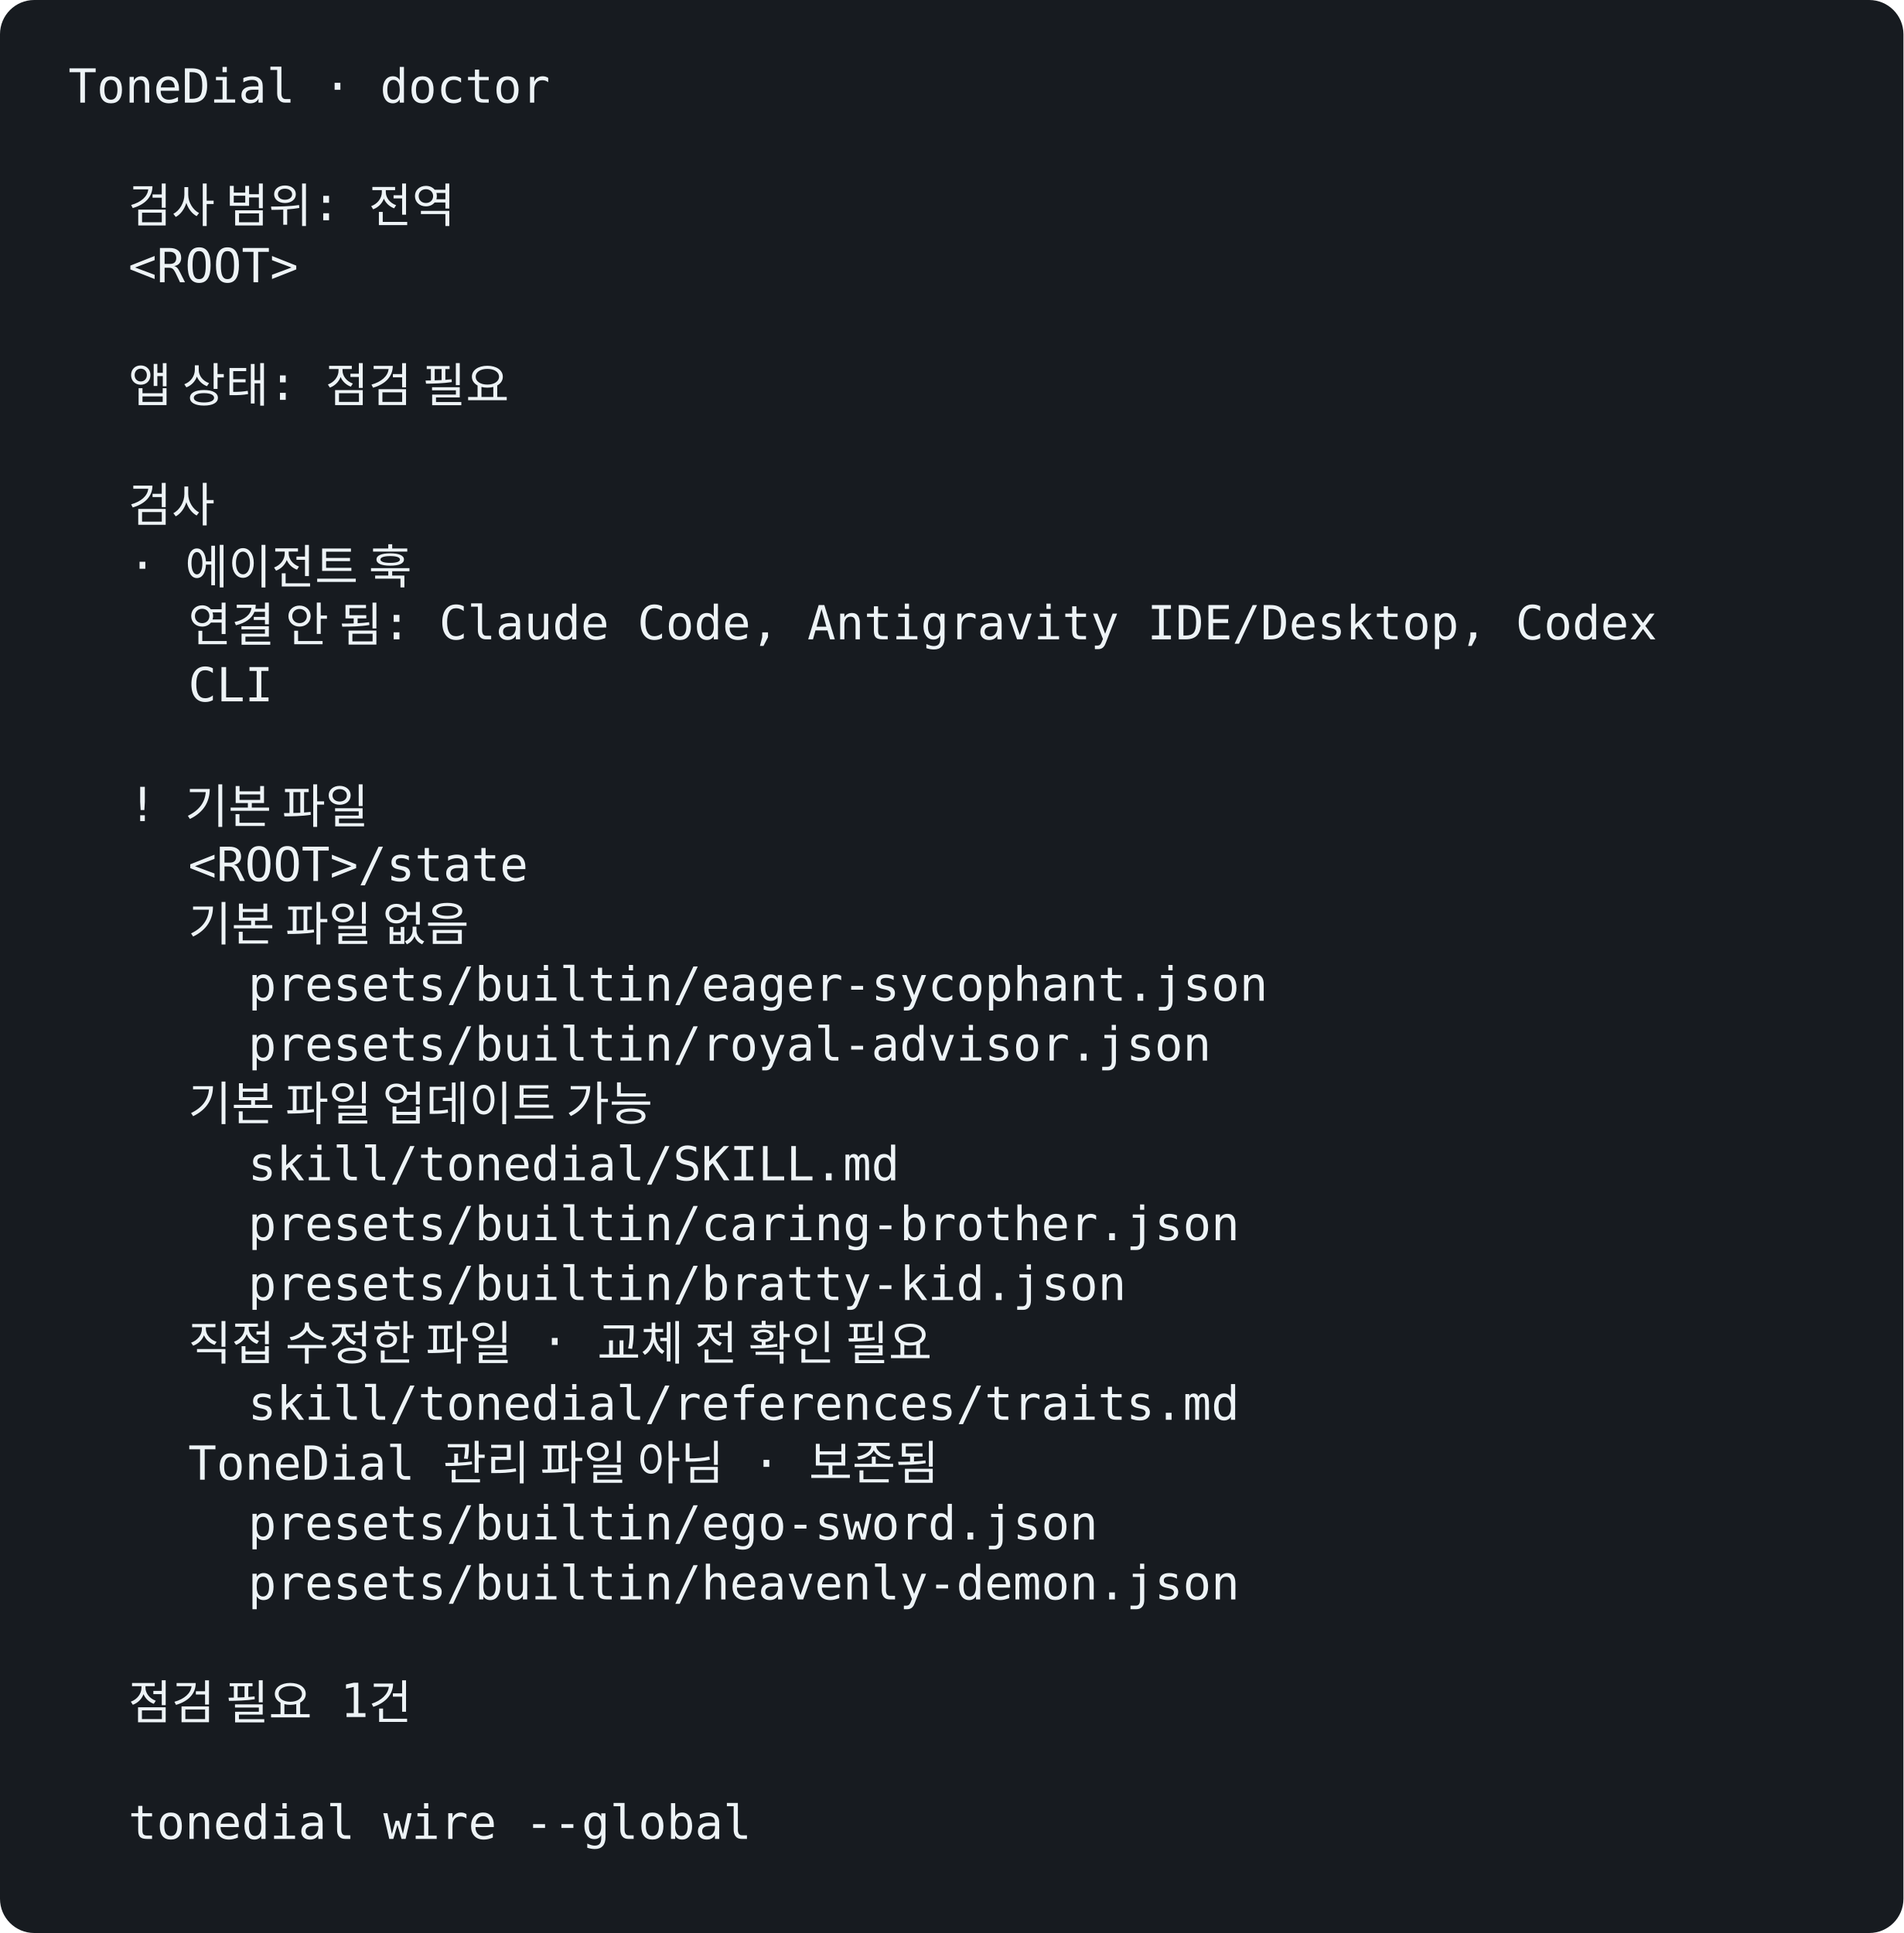
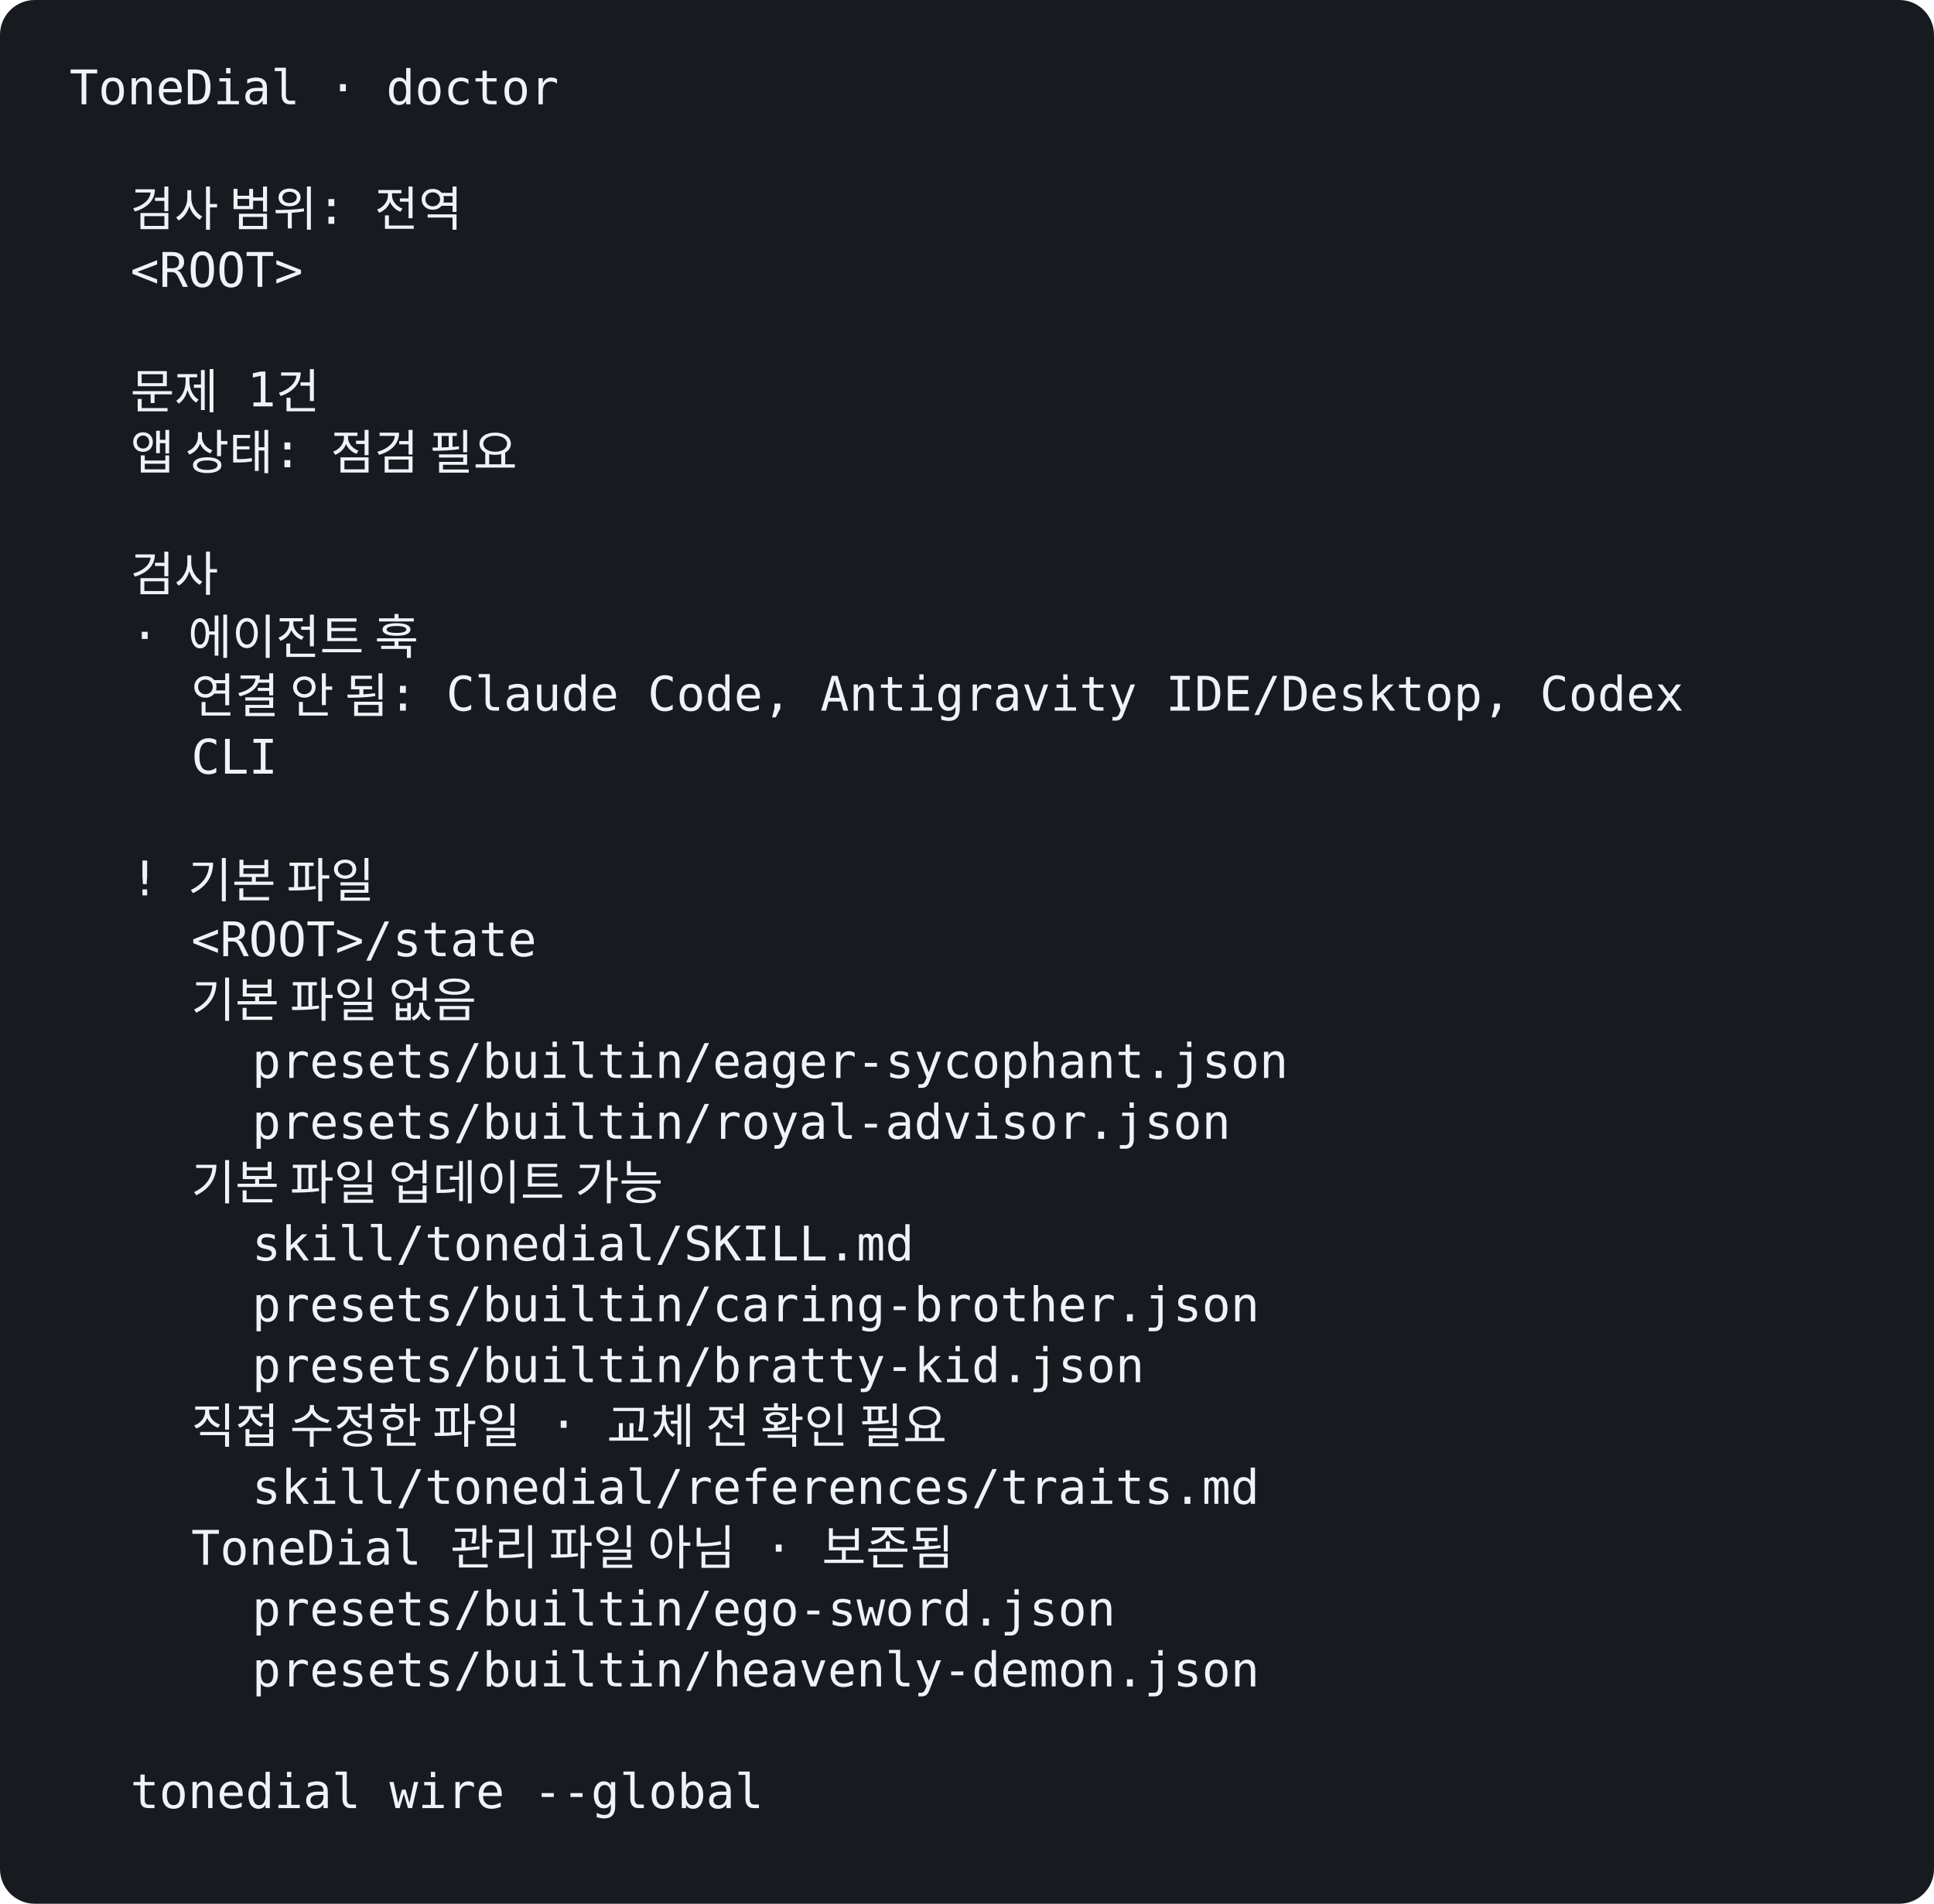
- <svg xmlns="http://www.w3.org/2000/svg" width="890" height="904" viewBox="0 0 890 904" role="img" aria-labelledby="title description">
+ <svg xmlns="http://www.w3.org/2000/svg" width="890" height="876" viewBox="0 0 890 876" role="img" aria-labelledby="title description">
  <rect width="100%" height="100%" rx="16" fill="#171b20" />
  <g font-family="ui-monospace, SFMono-Regular, Menlo, Consolas, monospace, system-ui" font-size="22">
    <text x="32" y="48" fill="#edf3f6" font-weight="400" opacity="1">ToneDial · doctor</text>
    <text x="60" y="104" fill="#edf3f6" font-weight="400" opacity="1">검사 범위: 전역</text>
    <text x="60" y="132" fill="#edf3f6" font-weight="400" opacity="1">&lt;ROOT&gt;</text>
-     <text x="60" y="188" fill="#edf3f6" font-weight="400" opacity="1">앱 상태: 점검 필요</text>
-     <text x="60" y="244" fill="#edf3f6" font-weight="400" opacity="1">검사</text>
-     <text x="60" y="272" fill="#edf3f6" font-weight="400" opacity="1">· 에이전트 훅</text>
-     <text x="88" y="300" fill="#edf3f6" font-weight="400" opacity="1">연결 안 됨: Claude Code, Antigravity IDE/Desktop, Codex</text>
-     <text x="88" y="328" fill="#edf3f6" font-weight="400" opacity="1">CLI</text>
-     <text x="60" y="384" fill="#edf3f6" font-weight="400" opacity="1">! 기본 파일</text>
-     <text x="88" y="412" fill="#edf3f6" font-weight="400" opacity="1">&lt;ROOT&gt;/state</text>
-     <text x="88" y="440" fill="#edf3f6" font-weight="400" opacity="1">기본 파일 없음</text>
-     <text x="116" y="468" fill="#edf3f6" font-weight="400" opacity="1">presets/builtin/eager-sycophant.json</text>
-     <text x="116" y="496" fill="#edf3f6" font-weight="400" opacity="1">presets/builtin/royal-advisor.json</text>
-     <text x="88" y="524" fill="#edf3f6" font-weight="400" opacity="1">기본 파일 업데이트 가능</text>
-     <text x="116" y="552" fill="#edf3f6" font-weight="400" opacity="1">skill/tonedial/SKILL.md</text>
-     <text x="116" y="580" fill="#edf3f6" font-weight="400" opacity="1">presets/builtin/caring-brother.json</text>
-     <text x="116" y="608" fill="#edf3f6" font-weight="400" opacity="1">presets/builtin/bratty-kid.json</text>
-     <text x="88" y="636" fill="#edf3f6" font-weight="400" opacity="1">직접 수정한 파일 · 교체 전 확인 필요</text>
-     <text x="116" y="664" fill="#edf3f6" font-weight="400" opacity="1">skill/tonedial/references/traits.md</text>
-     <text x="88" y="692" fill="#edf3f6" font-weight="400" opacity="1">ToneDial 관리 파일 아님 · 보존됨</text>
-     <text x="116" y="720" fill="#edf3f6" font-weight="400" opacity="1">presets/builtin/ego-sword.json</text>
-     <text x="116" y="748" fill="#edf3f6" font-weight="400" opacity="1">presets/builtin/heavenly-demon.json</text>
-     <text x="60" y="804" fill="#edf3f6" font-weight="400" opacity="1">점검 필요 1건</text>
-     <text x="60" y="860" fill="#edf3f6" font-weight="400" opacity="1">tonedial wire --global</text>
+     <text x="60" y="188" fill="#edf3f6" font-weight="400" opacity="1">문제 1건</text>
+     <text x="60" y="216" fill="#edf3f6" font-weight="400" opacity="1">앱 상태: 점검 필요</text>
+     <text x="60" y="272" fill="#edf3f6" font-weight="400" opacity="1">검사</text>
+     <text x="60" y="300" fill="#edf3f6" font-weight="400" opacity="1">· 에이전트 훅</text>
+     <text x="88" y="328" fill="#edf3f6" font-weight="400" opacity="1">연결 안 됨: Claude Code, Antigravity IDE/Desktop, Codex</text>
+     <text x="88" y="356" fill="#edf3f6" font-weight="400" opacity="1">CLI</text>
+     <text x="60" y="412" fill="#edf3f6" font-weight="400" opacity="1">! 기본 파일</text>
+     <text x="88" y="440" fill="#edf3f6" font-weight="400" opacity="1">&lt;ROOT&gt;/state</text>
+     <text x="88" y="468" fill="#edf3f6" font-weight="400" opacity="1">기본 파일 없음</text>
+     <text x="116" y="496" fill="#edf3f6" font-weight="400" opacity="1">presets/builtin/eager-sycophant.json</text>
+     <text x="116" y="524" fill="#edf3f6" font-weight="400" opacity="1">presets/builtin/royal-advisor.json</text>
+     <text x="88" y="552" fill="#edf3f6" font-weight="400" opacity="1">기본 파일 업데이트 가능</text>
+     <text x="116" y="580" fill="#edf3f6" font-weight="400" opacity="1">skill/tonedial/SKILL.md</text>
+     <text x="116" y="608" fill="#edf3f6" font-weight="400" opacity="1">presets/builtin/caring-brother.json</text>
+     <text x="116" y="636" fill="#edf3f6" font-weight="400" opacity="1">presets/builtin/bratty-kid.json</text>
+     <text x="88" y="664" fill="#edf3f6" font-weight="400" opacity="1">직접 수정한 파일 · 교체 전 확인 필요</text>
+     <text x="116" y="692" fill="#edf3f6" font-weight="400" opacity="1">skill/tonedial/references/traits.md</text>
+     <text x="88" y="720" fill="#edf3f6" font-weight="400" opacity="1">ToneDial 관리 파일 아님 · 보존됨</text>
+     <text x="116" y="748" fill="#edf3f6" font-weight="400" opacity="1">presets/builtin/ego-sword.json</text>
+     <text x="116" y="776" fill="#edf3f6" font-weight="400" opacity="1">presets/builtin/heavenly-demon.json</text>
+     <text x="60" y="832" fill="#edf3f6" font-weight="400" opacity="1">tonedial wire --global</text>
  </g>
</svg>
